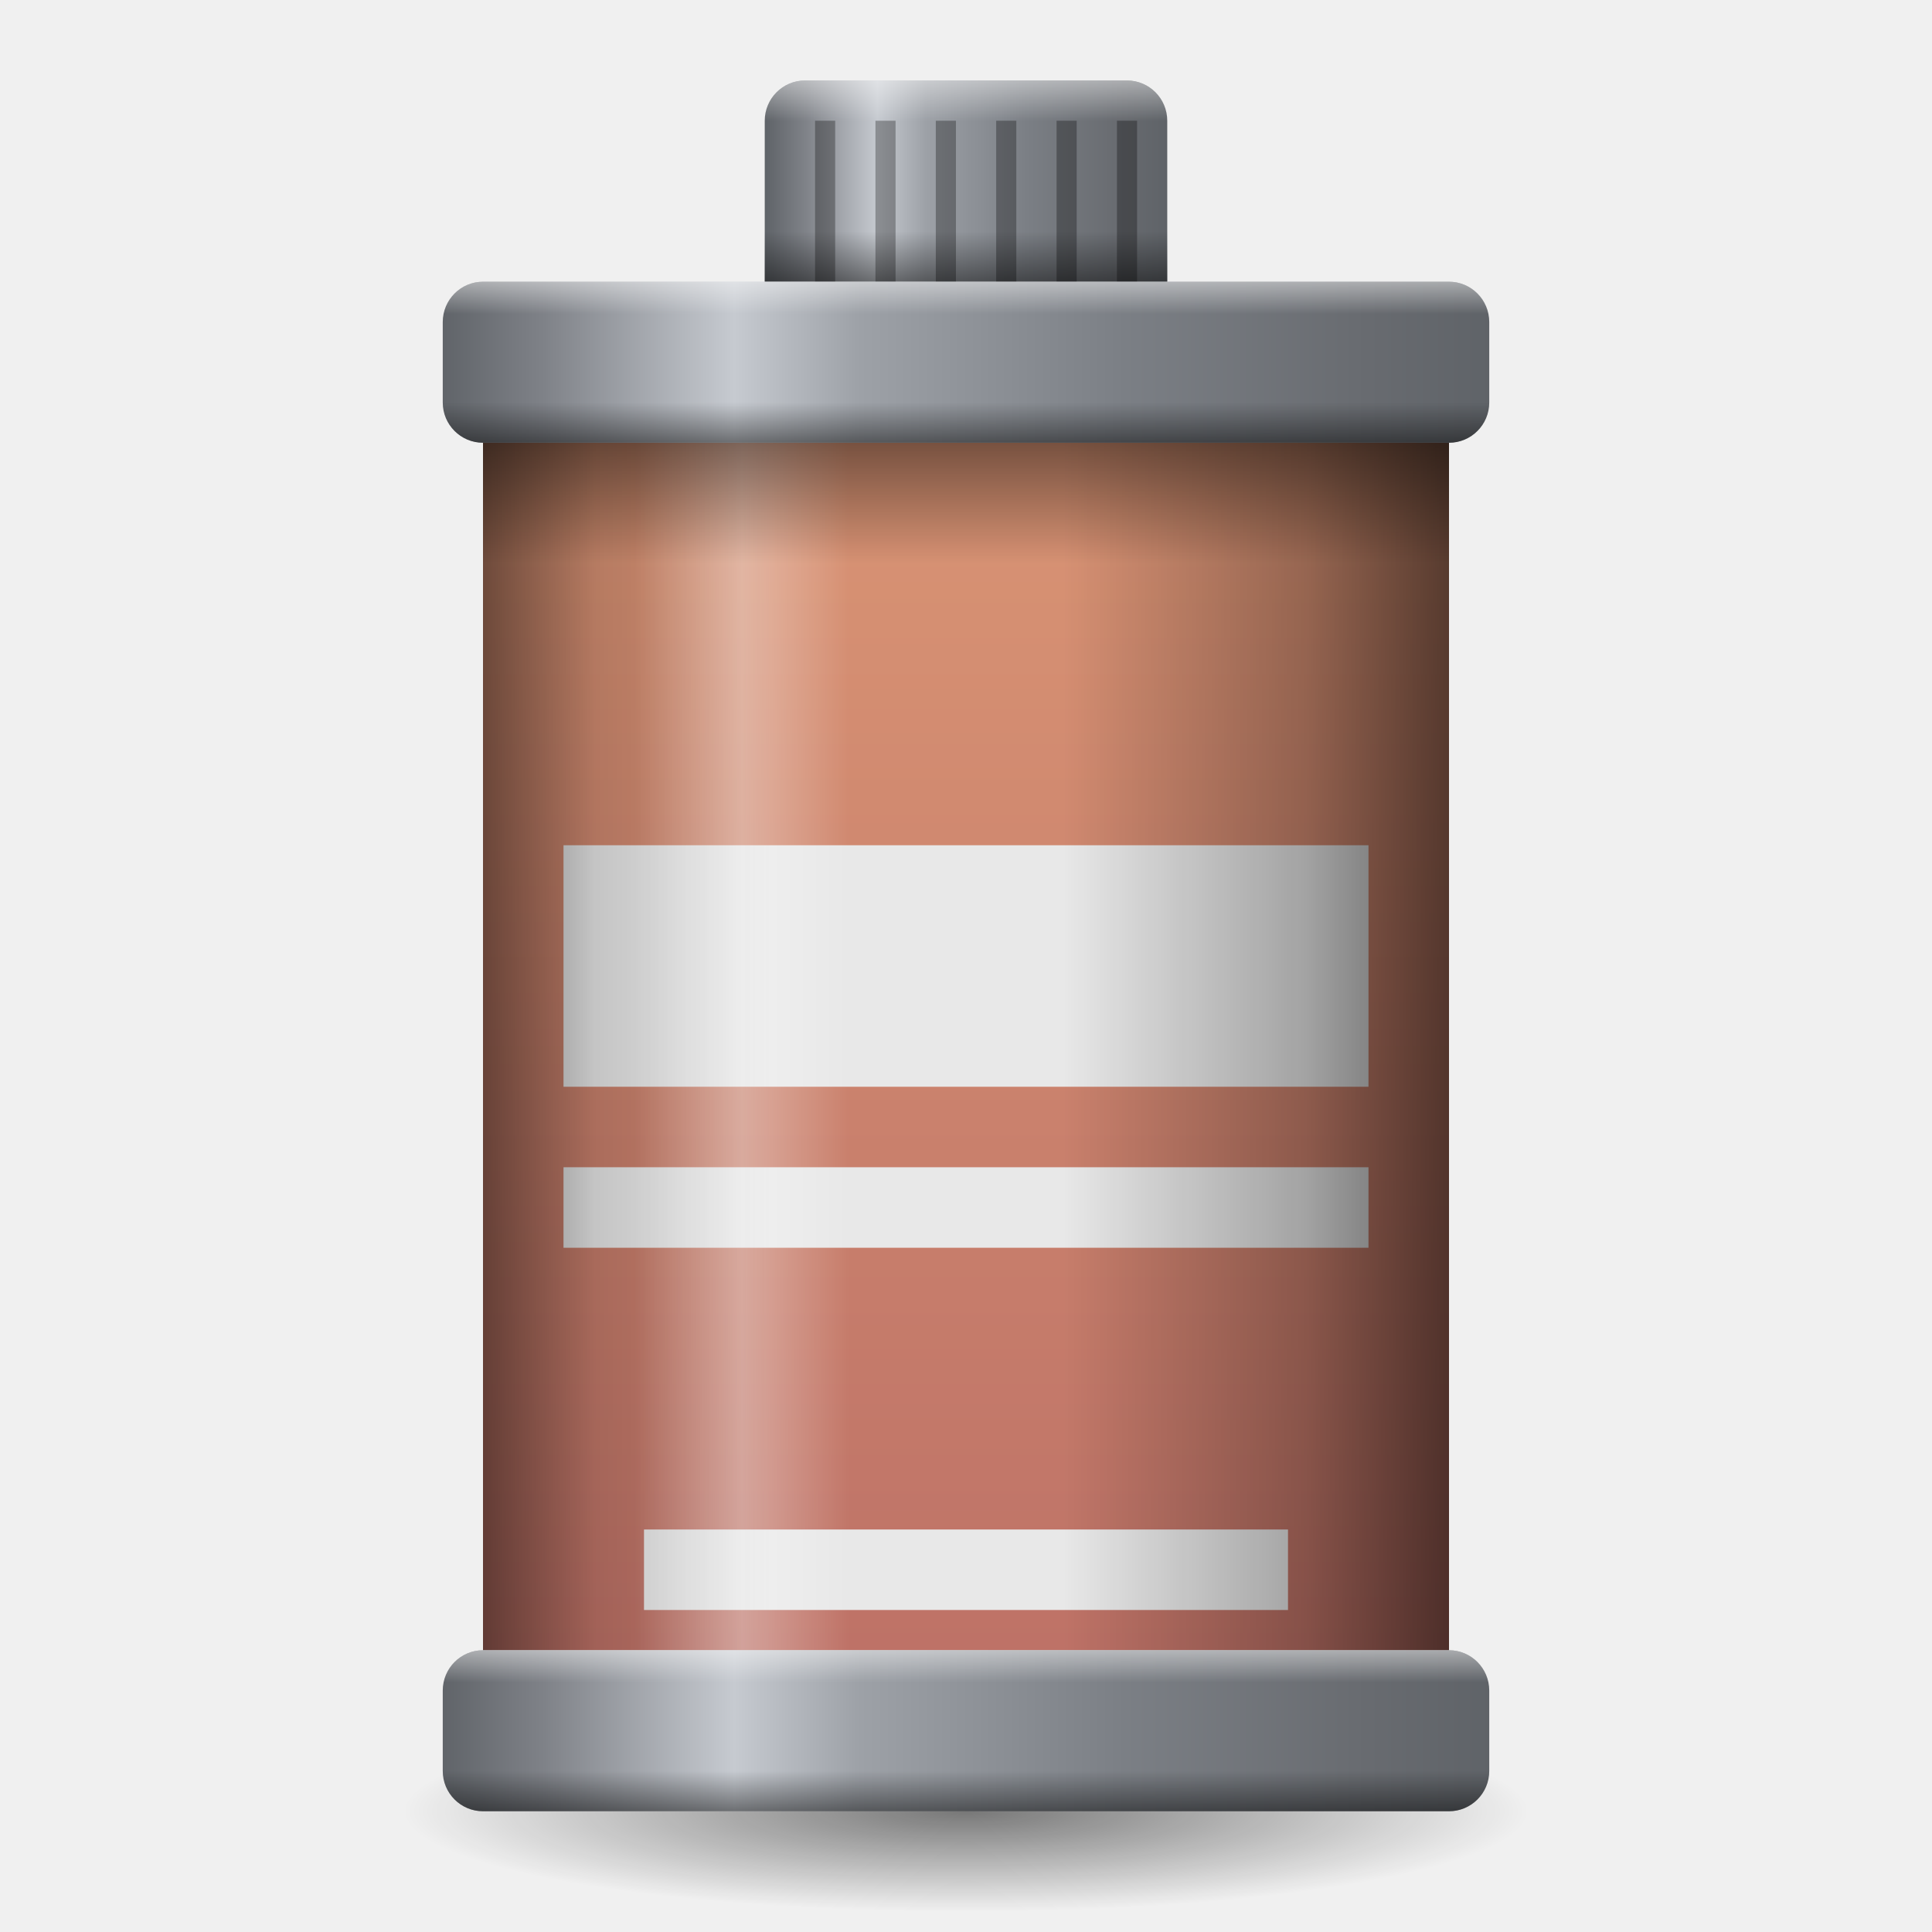
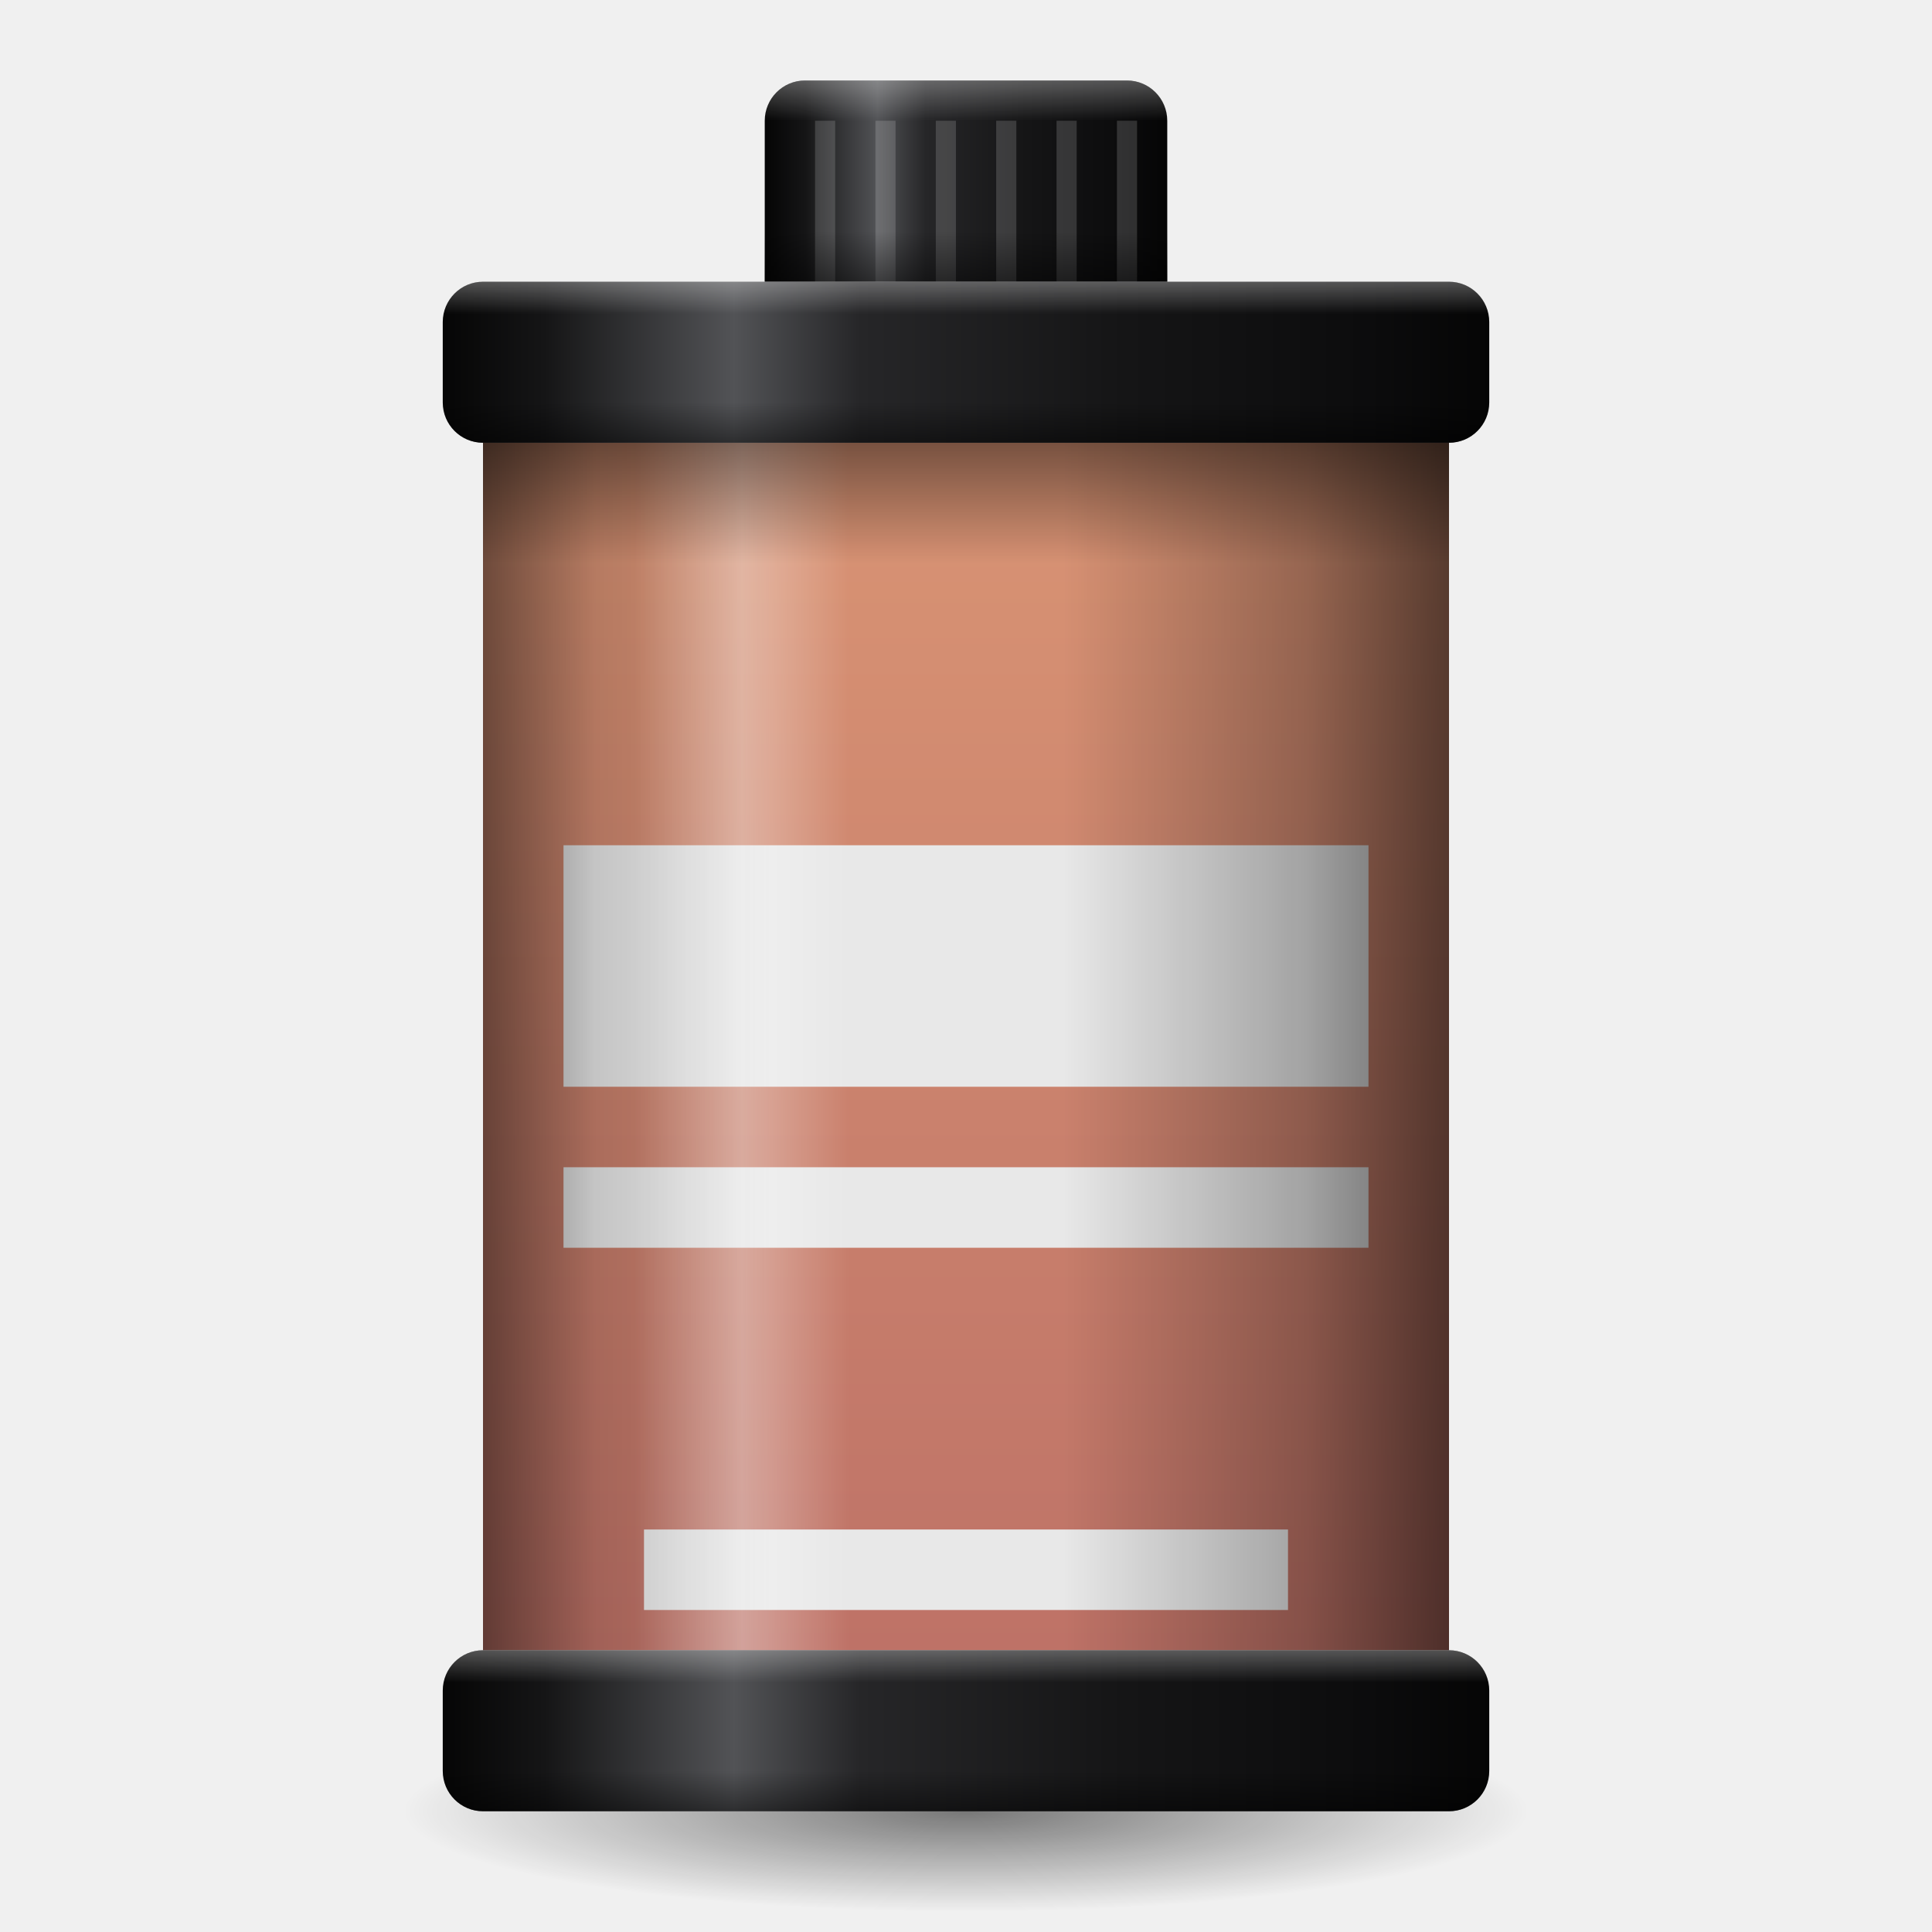
<svg xmlns="http://www.w3.org/2000/svg" width="48" height="48" viewBox="0 0 48 48" fill="none">
  <ellipse cx="24" cy="45" rx="14" ry="2.5" fill="url(#oni-ground)" />
  <path d="M19 3C19 2.448 19.448 2 20 2H28C28.552 2 29 2.448 29 3V7H19V3Z" fill="url(#oni-metal)" />
-   <path d="M20.5 3V7M22 3V7M23.5 3V7M25 3V7M26.5 3V7M28 3V7" stroke="#000000" stroke-opacity="0.3" stroke-width="0.5" />
+   <path d="M20.5 3V7M22 3V7M23.5 3V7M25 3V7M26.5 3V7M28 3V7" stroke="#FFFFFF" stroke-opacity="0.16" stroke-width="0.5" />
  <path d="M19 3C19 2.448 19.448 2 20 2H28C28.552 2 29 2.448 29 3V7H19V3Z" fill="url(#oni-roll)" />
  <rect x="12" y="11" width="24" height="30" fill="url(#paint0_linear_235_1134)" />
  <rect x="16" y="38" width="16" height="2" fill="#E8E8E8" />
  <rect x="14" y="21" width="20" height="6" fill="#E8E8E8" />
  <rect x="14" y="29" width="20" height="2" fill="#E8E8E8" />
  <rect x="12" y="11" width="24" height="30" fill="url(#oni-round)" />
  <rect x="12" y="11" width="24" height="30" fill="url(#oni-gleam)" />
  <rect x="12" y="11" width="24" height="3" fill="url(#oni-under)" />
  <path d="M11 8C11 7.448 11.448 7 12 7H36C36.552 7 37 7.448 37 8V10C37 10.552 36.552 11 36 11H12C11.448 11 11 10.552 11 10V8Z" fill="url(#oni-metal)" />
  <path d="M11 42C11 41.448 11.448 41 12 41H36C36.552 41 37 41.448 37 42V44C37 44.552 36.552 45 36 45H12C11.448 45 11 44.552 11 44V42Z" fill="url(#oni-metal)" />
  <path d="M11 8C11 7.448 11.448 7 12 7H36C36.552 7 37 7.448 37 8V10C37 10.552 36.552 11 36 11H12C11.448 11 11 10.552 11 10V8Z" fill="url(#oni-roll)" />
  <path d="M11 42C11 41.448 11.448 41 12 41H36C36.552 41 37 41.448 37 42V44C37 44.552 36.552 45 36 45H12C11.448 45 11 44.552 11 44V42Z" fill="url(#oni-roll)" />
  <defs>
    <radialGradient id="oni-ground" cx="0.5" cy="0.5" r="0.5">
      <stop stop-color="#000000" stop-opacity="0.5" />
      <stop offset="1" stop-color="#000000" stop-opacity="0" />
    </radialGradient>
    <linearGradient id="oni-metal" x1="0" y1="0" x2="1" y2="0">
-       <stop offset="0" stop-color="#5F6368" />
-       <stop offset="0.1" stop-color="#7F8288" />
-       <stop offset="0.28" stop-color="#C6CAD0" />
-       <stop offset="0.4" stop-color="#9DA1A7" />
-       <stop offset="0.65" stop-color="#7B7F85" />
-       <stop offset="0.88" stop-color="#686B70" />
-       <stop offset="1" stop-color="#5F6368" />
+       <stop offset="0" stop-color="#050505" />
+       <stop offset="0.1" stop-color="#151516" />
+       <stop offset="0.28" stop-color="#525356" />
+       <stop offset="0.4" stop-color="#262628" />
+       <stop offset="0.65" stop-color="#151516" />
+       <stop offset="0.88" stop-color="#0C0C0D" />
+       <stop offset="1" stop-color="#050505" />
    </linearGradient>
    <linearGradient id="oni-roll" x1="0" y1="0" x2="0" y2="1">
-       <stop stop-color="#FFFFFF" stop-opacity="0.45" />
+       <stop stop-color="#FFFFFF" stop-opacity="0.3" />
      <stop offset="0.2" stop-color="#FFFFFF" stop-opacity="0" />
      <stop offset="0.75" stop-color="#000000" stop-opacity="0" />
      <stop offset="1" stop-color="#000000" stop-opacity="0.45" />
    </linearGradient>
    <linearGradient id="oni-round" x1="0" y1="0" x2="1" y2="0">
      <stop stop-color="#000000" stop-opacity="0.5" />
      <stop offset="0.12" stop-color="#000000" stop-opacity="0.15" />
      <stop offset="0.3" stop-color="#000000" stop-opacity="0" />
      <stop offset="0.6" stop-color="#000000" stop-opacity="0" />
      <stop offset="0.85" stop-color="#000000" stop-opacity="0.3" />
      <stop offset="1" stop-color="#000000" stop-opacity="0.6" />
    </linearGradient>
    <linearGradient id="oni-gleam" x1="0" y1="0" x2="1" y2="0">
      <stop offset="0.16" stop-color="#FFFFFF" stop-opacity="0" />
      <stop offset="0.27" stop-color="#FFFFFF" stop-opacity="0.35" />
      <stop offset="0.38" stop-color="#FFFFFF" stop-opacity="0" />
    </linearGradient>
    <linearGradient id="oni-under" x1="0" y1="0" x2="0" y2="1">
      <stop stop-color="#000000" stop-opacity="0.45" />
      <stop offset="1" stop-color="#000000" stop-opacity="0" />
    </linearGradient>
    <linearGradient id="paint0_linear_235_1134" x1="24" y1="11" x2="24" y2="41" gradientUnits="userSpaceOnUse">
      <stop stop-color="#D99474" />
      <stop offset="1" stop-color="#BE7267" />
    </linearGradient>
  </defs>
</svg>
